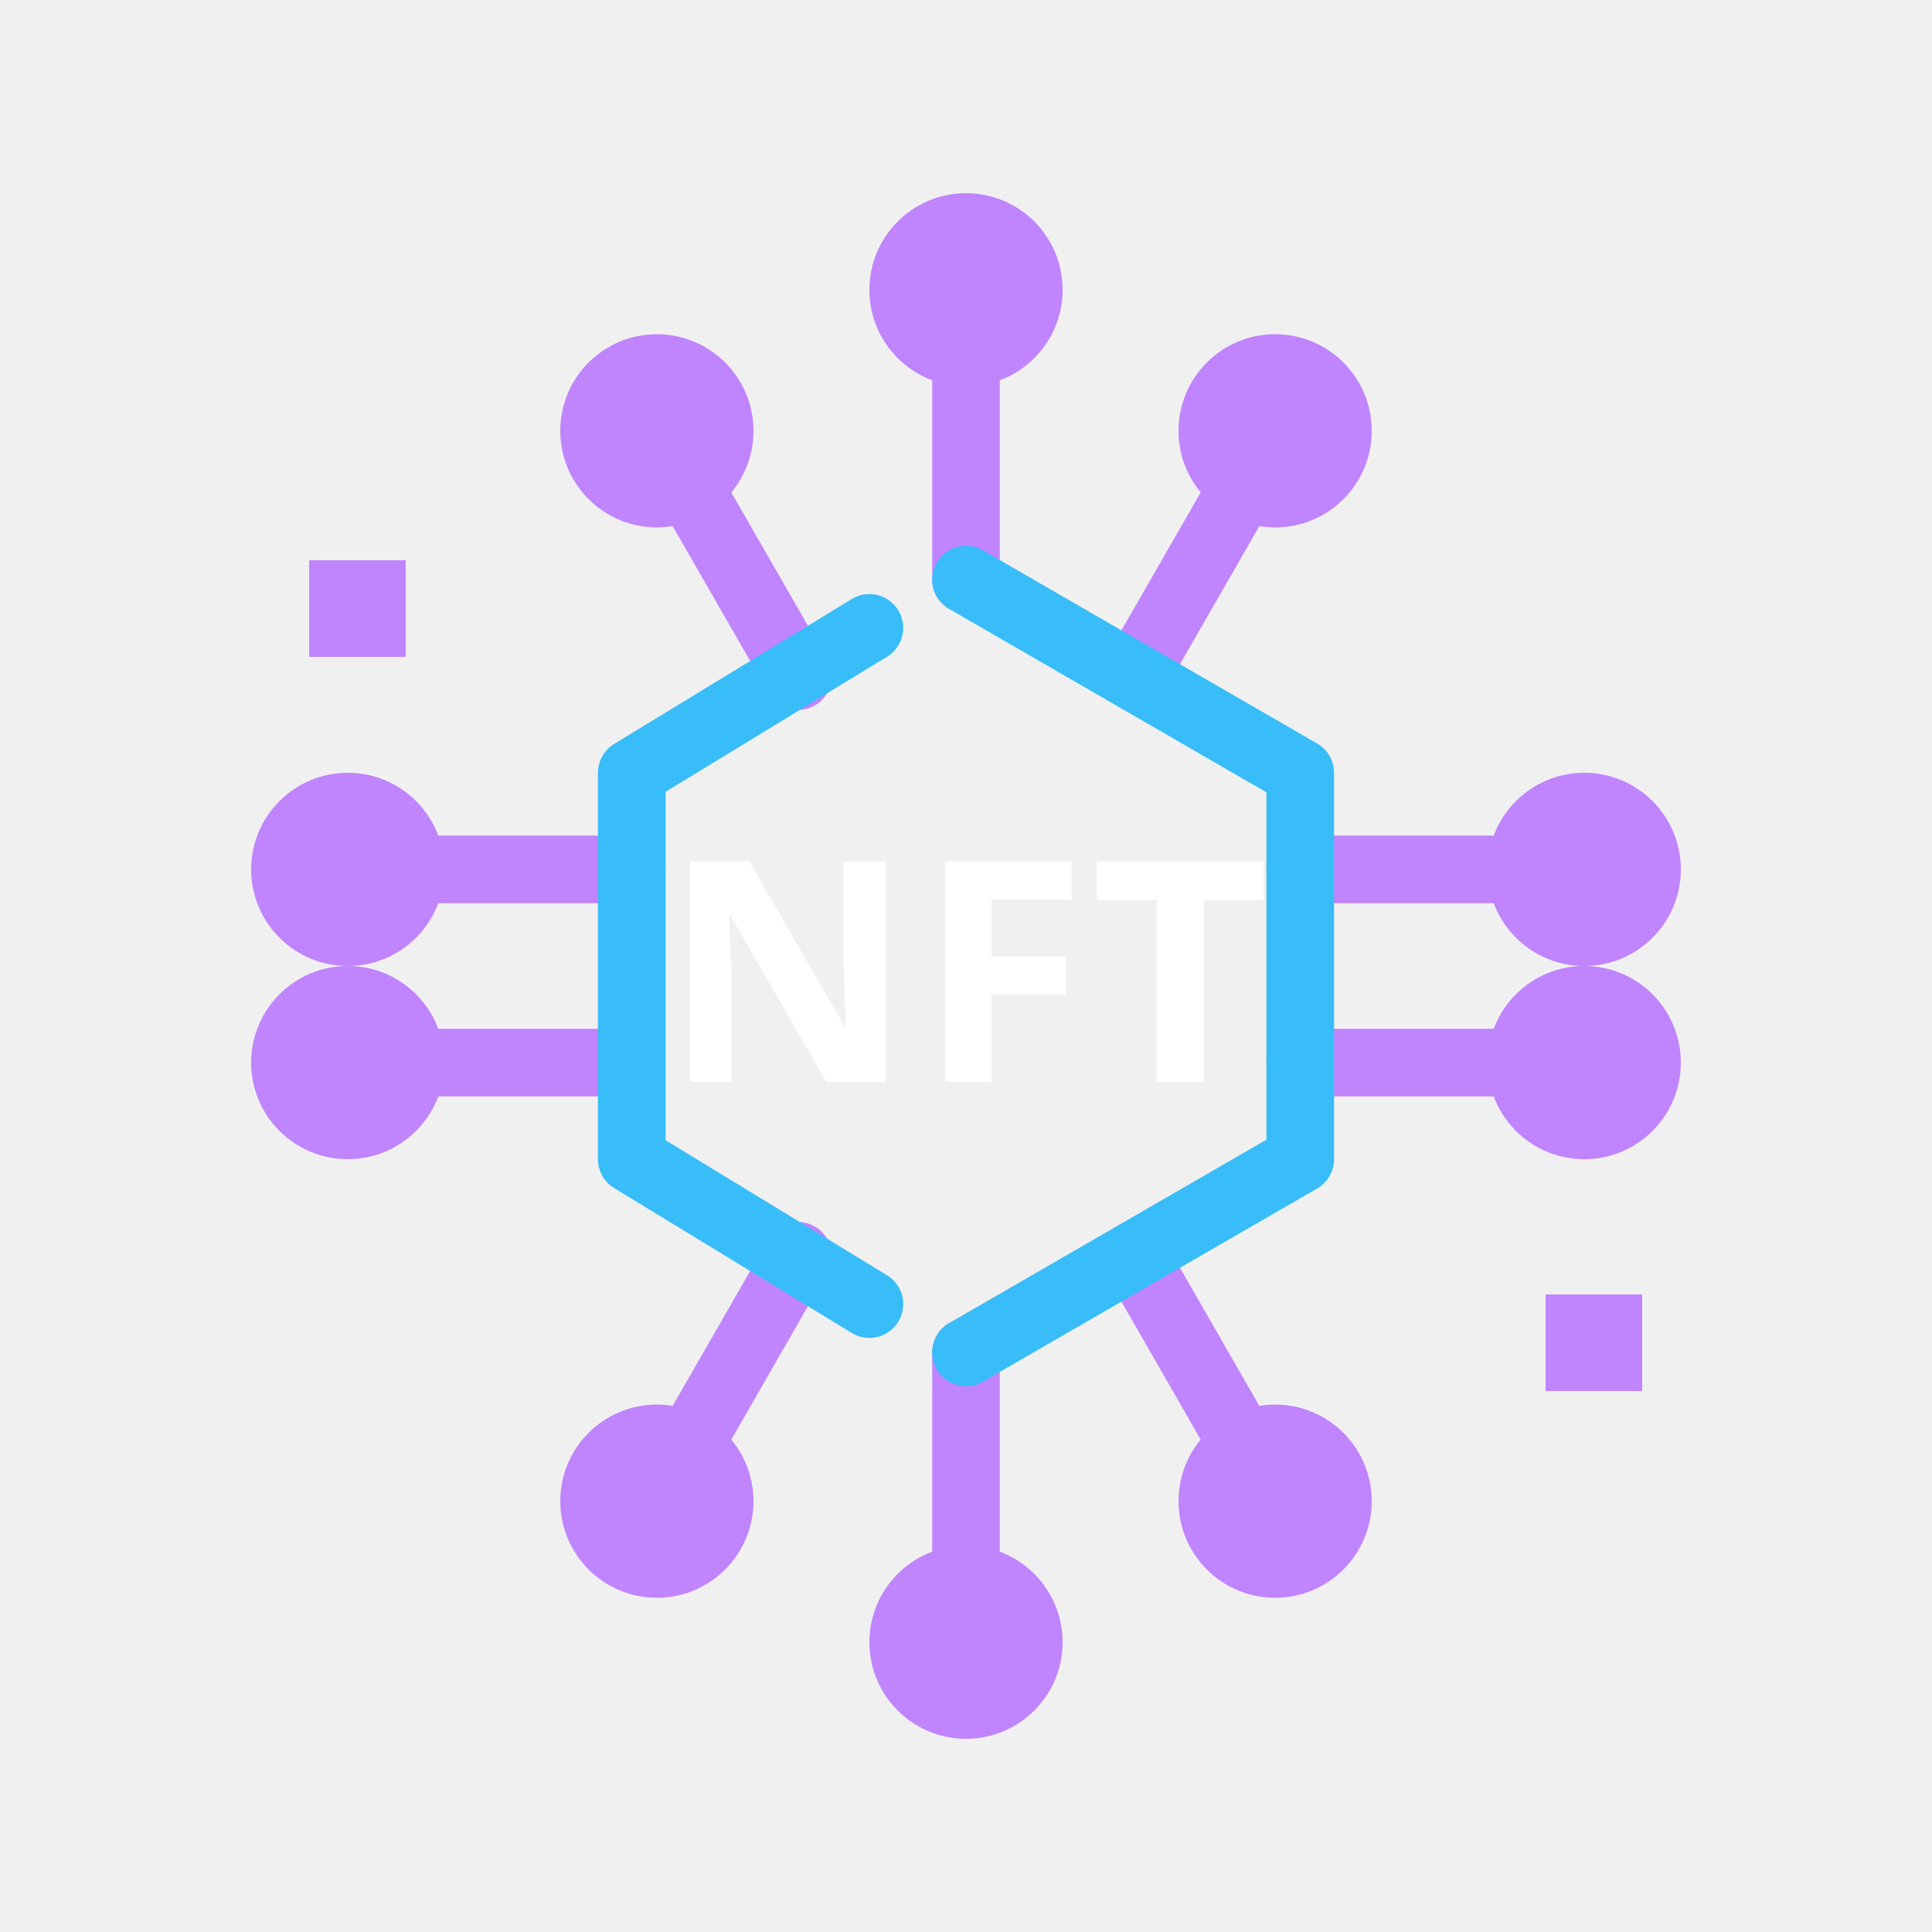
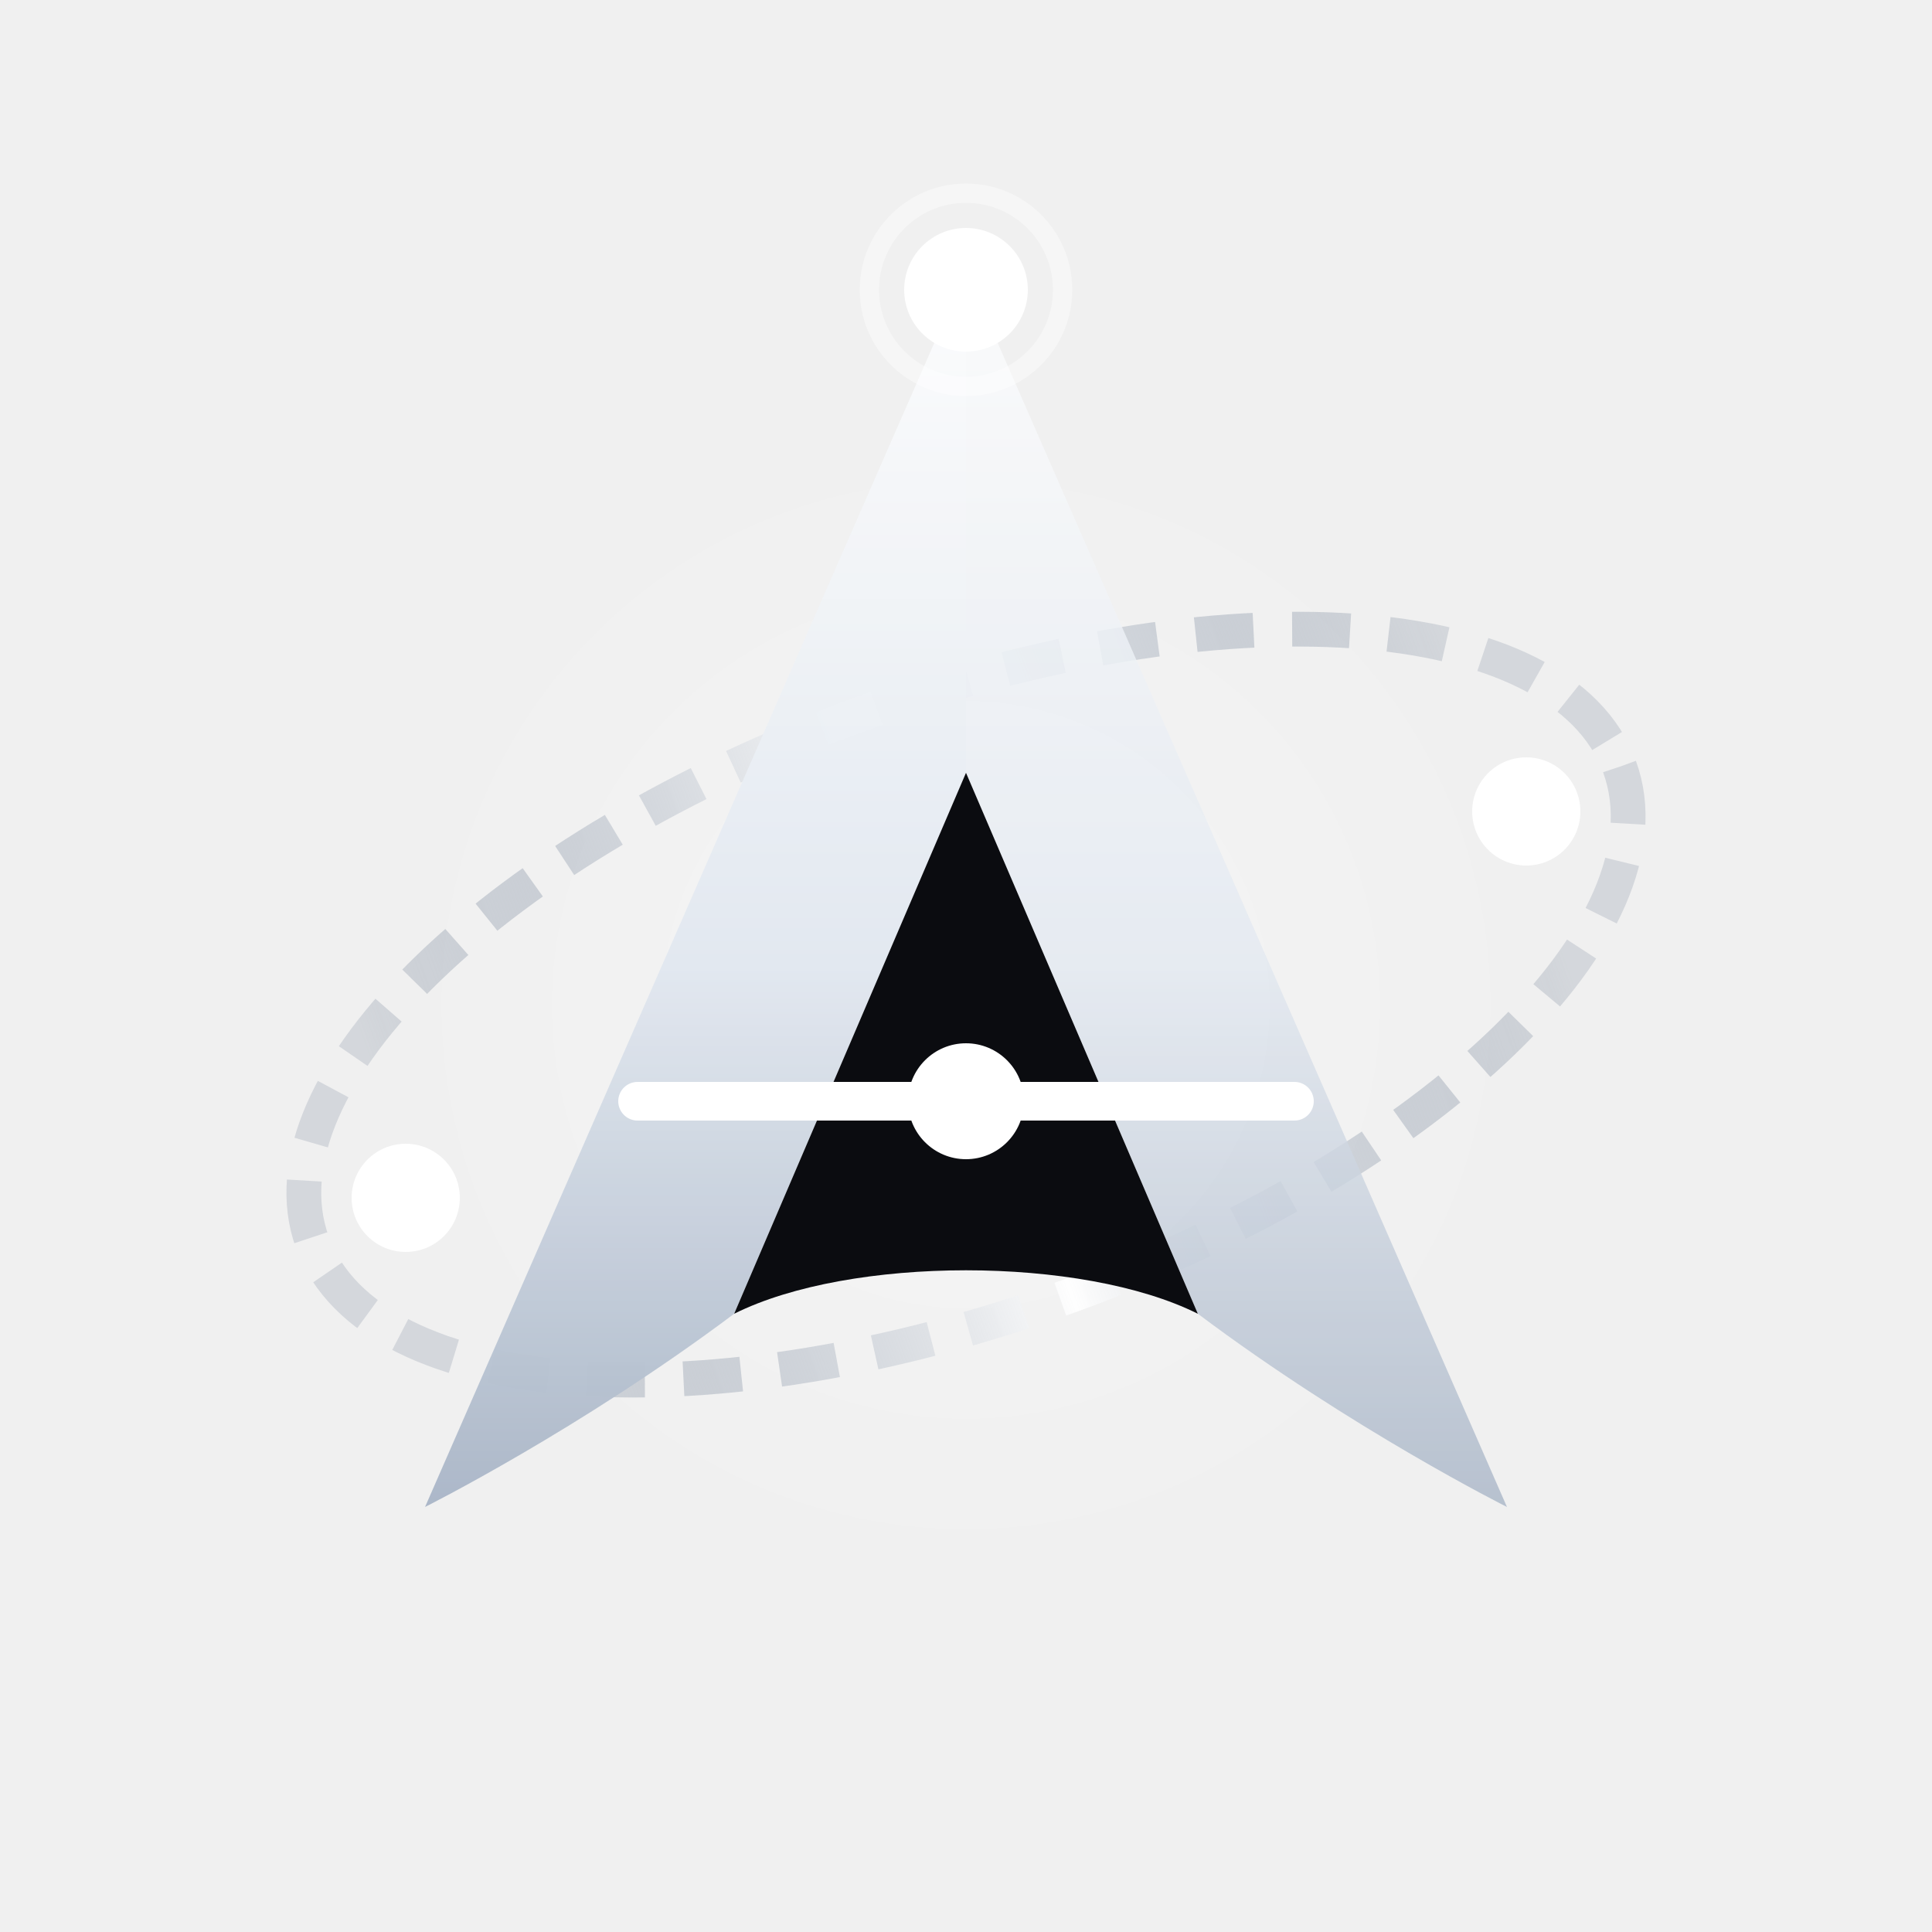
<svg xmlns="http://www.w3.org/2000/svg" viewBox="0 0 100 100" fill="none">
-   <line x1="50" y1="30" x2="50" y2="18" stroke="#c084fc" stroke-width="3.5" stroke-linecap="round" />
-   <circle cx="50" cy="15" r="5" fill="#c084fc" />
-   <line x1="41.3" y1="35" x2="36.3" y2="26.3" stroke="#c084fc" stroke-width="3.5" stroke-linecap="round" />
-   <circle cx="34" cy="22.3" r="5" fill="#c084fc" />
-   <line x1="58.7" y1="35" x2="63.7" y2="26.3" stroke="#c084fc" stroke-width="3.5" stroke-linecap="round" />
-   <circle cx="66" cy="22.3" r="5" fill="#c084fc" />
-   <line x1="32.7" y1="45" x2="22" y2="45" stroke="#c084fc" stroke-width="3.5" stroke-linecap="round" />
-   <circle cx="18" cy="45" r="5" fill="#c084fc" />
-   <line x1="32.7" y1="55" x2="22" y2="55" stroke="#c084fc" stroke-width="3.5" stroke-linecap="round" />
-   <circle cx="18" cy="55" r="5" fill="#c084fc" />
-   <line x1="67.3" y1="45" x2="78" y2="45" stroke="#c084fc" stroke-width="3.5" stroke-linecap="round" />
-   <circle cx="82" cy="45" r="5" fill="#c084fc" />
-   <line x1="67.3" y1="55" x2="78" y2="55" stroke="#c084fc" stroke-width="3.5" stroke-linecap="round" />
-   <circle cx="82" cy="55" r="5" fill="#c084fc" />
-   <line x1="41.3" y1="65" x2="36.3" y2="73.7" stroke="#c084fc" stroke-width="3.5" stroke-linecap="round" />
-   <circle cx="34" cy="77.7" r="5" fill="#c084fc" />
-   <line x1="58.7" y1="65" x2="63.7" y2="73.7" stroke="#c084fc" stroke-width="3.5" stroke-linecap="round" />
-   <circle cx="66" cy="77.7" r="5" fill="#c084fc" />
-   <line x1="50" y1="70" x2="50" y2="82" stroke="#c084fc" stroke-width="3.5" stroke-linecap="round" />
-   <circle cx="50" cy="85" r="5" fill="#c084fc" />
-   <path d="M 50 30 L 67.3 40 L 67.3 60 L 50 70" fill="none" stroke="#38bdf8" stroke-width="3.5" stroke-linecap="round" stroke-linejoin="round" />
-   <path d="M 45 32.5 L 32.7 40 L 32.7 60 L 45 67.5" fill="none" stroke="#38bdf8" stroke-width="3.5" stroke-linecap="round" stroke-linejoin="round" />
-   <rect x="16" y="29" width="5" height="5" fill="#c084fc" />
-   <rect x="80" y="67" width="5" height="5" fill="#c084fc" />
-   <text x="50" y="56" font-family="system-ui, sans-serif" font-size="16" font-weight="bold" fill="#ffffff" text-anchor="middle" letter-spacing="0.2">NFT</text>
+   <defs>
+     <linearGradient id="aethApex" x1="50" y1="12" x2="50" y2="88" gradientUnits="userSpaceOnUse">
+       <stop offset="0%" stop-color="#FFFFFF" />
+       <stop offset="50%" stop-color="#E2E8F0" />
+       <stop offset="100%" stop-color="#94A3B8" />
+     </linearGradient>
+     <linearGradient id="aethOrbit" x1="20" y1="50" x2="80" y2="50" gradientUnits="userSpaceOnUse">
+       <stop offset="0%" stop-color="#64748B" stop-opacity="0.2" />
+       <stop offset="50%" stop-color="#FFFFFF" stop-opacity="0.9" />
+       <stop offset="100%" stop-color="#64748B" stop-opacity="0.2" />
+     </linearGradient>
+     <radialGradient id="aethGlow" cx="50" cy="52" r="30" gradientUnits="userSpaceOnUse">
+       <stop offset="0%" stop-color="#FFFFFF" stop-opacity="0.35" />
+       <stop offset="100%" stop-color="#FFFFFF" stop-opacity="0" />
+     </radialGradient>
+   </defs>
+   <circle cx="50" cy="50" r="38" fill="url(#aethGlow)" />
+   <ellipse cx="50" cy="52" rx="36" ry="16" stroke="url(#aethOrbit)" stroke-width="1.8" transform="rotate(-20 50 52)" stroke-dasharray="3 2" />
+   <path d="M 50 14 L 22 78 C 22 78 30 74 38 68 L 50 40 Z" fill="url(#aethApex)" opacity="0.95" />
+   <path d="M 50 14 L 78 78 C 78 78 70 74 62 68 L 50 40 Z" fill="url(#aethApex)" opacity="0.8" />
+   <path d="M 50 40 L 38 68 C 44 65 56 65 62 68 Z" fill="#0B0C10" />
+   <line x1="33" y1="57" x2="67" y2="57" stroke="#FFFFFF" stroke-width="2" stroke-linecap="round" />
+   <circle cx="50" cy="15" r="3.2" fill="#FFFFFF" />
+   <circle cx="50" cy="15" r="5" stroke="#FFFFFF" stroke-width="1" stroke-opacity="0.4" />
+   <circle cx="21" cy="62" r="2.8" fill="#FFFFFF" />
+   <circle cx="79" cy="42" r="2.8" fill="#FFFFFF" />
+   <circle cx="50" cy="57" r="3" fill="#FFFFFF" />
</svg>
